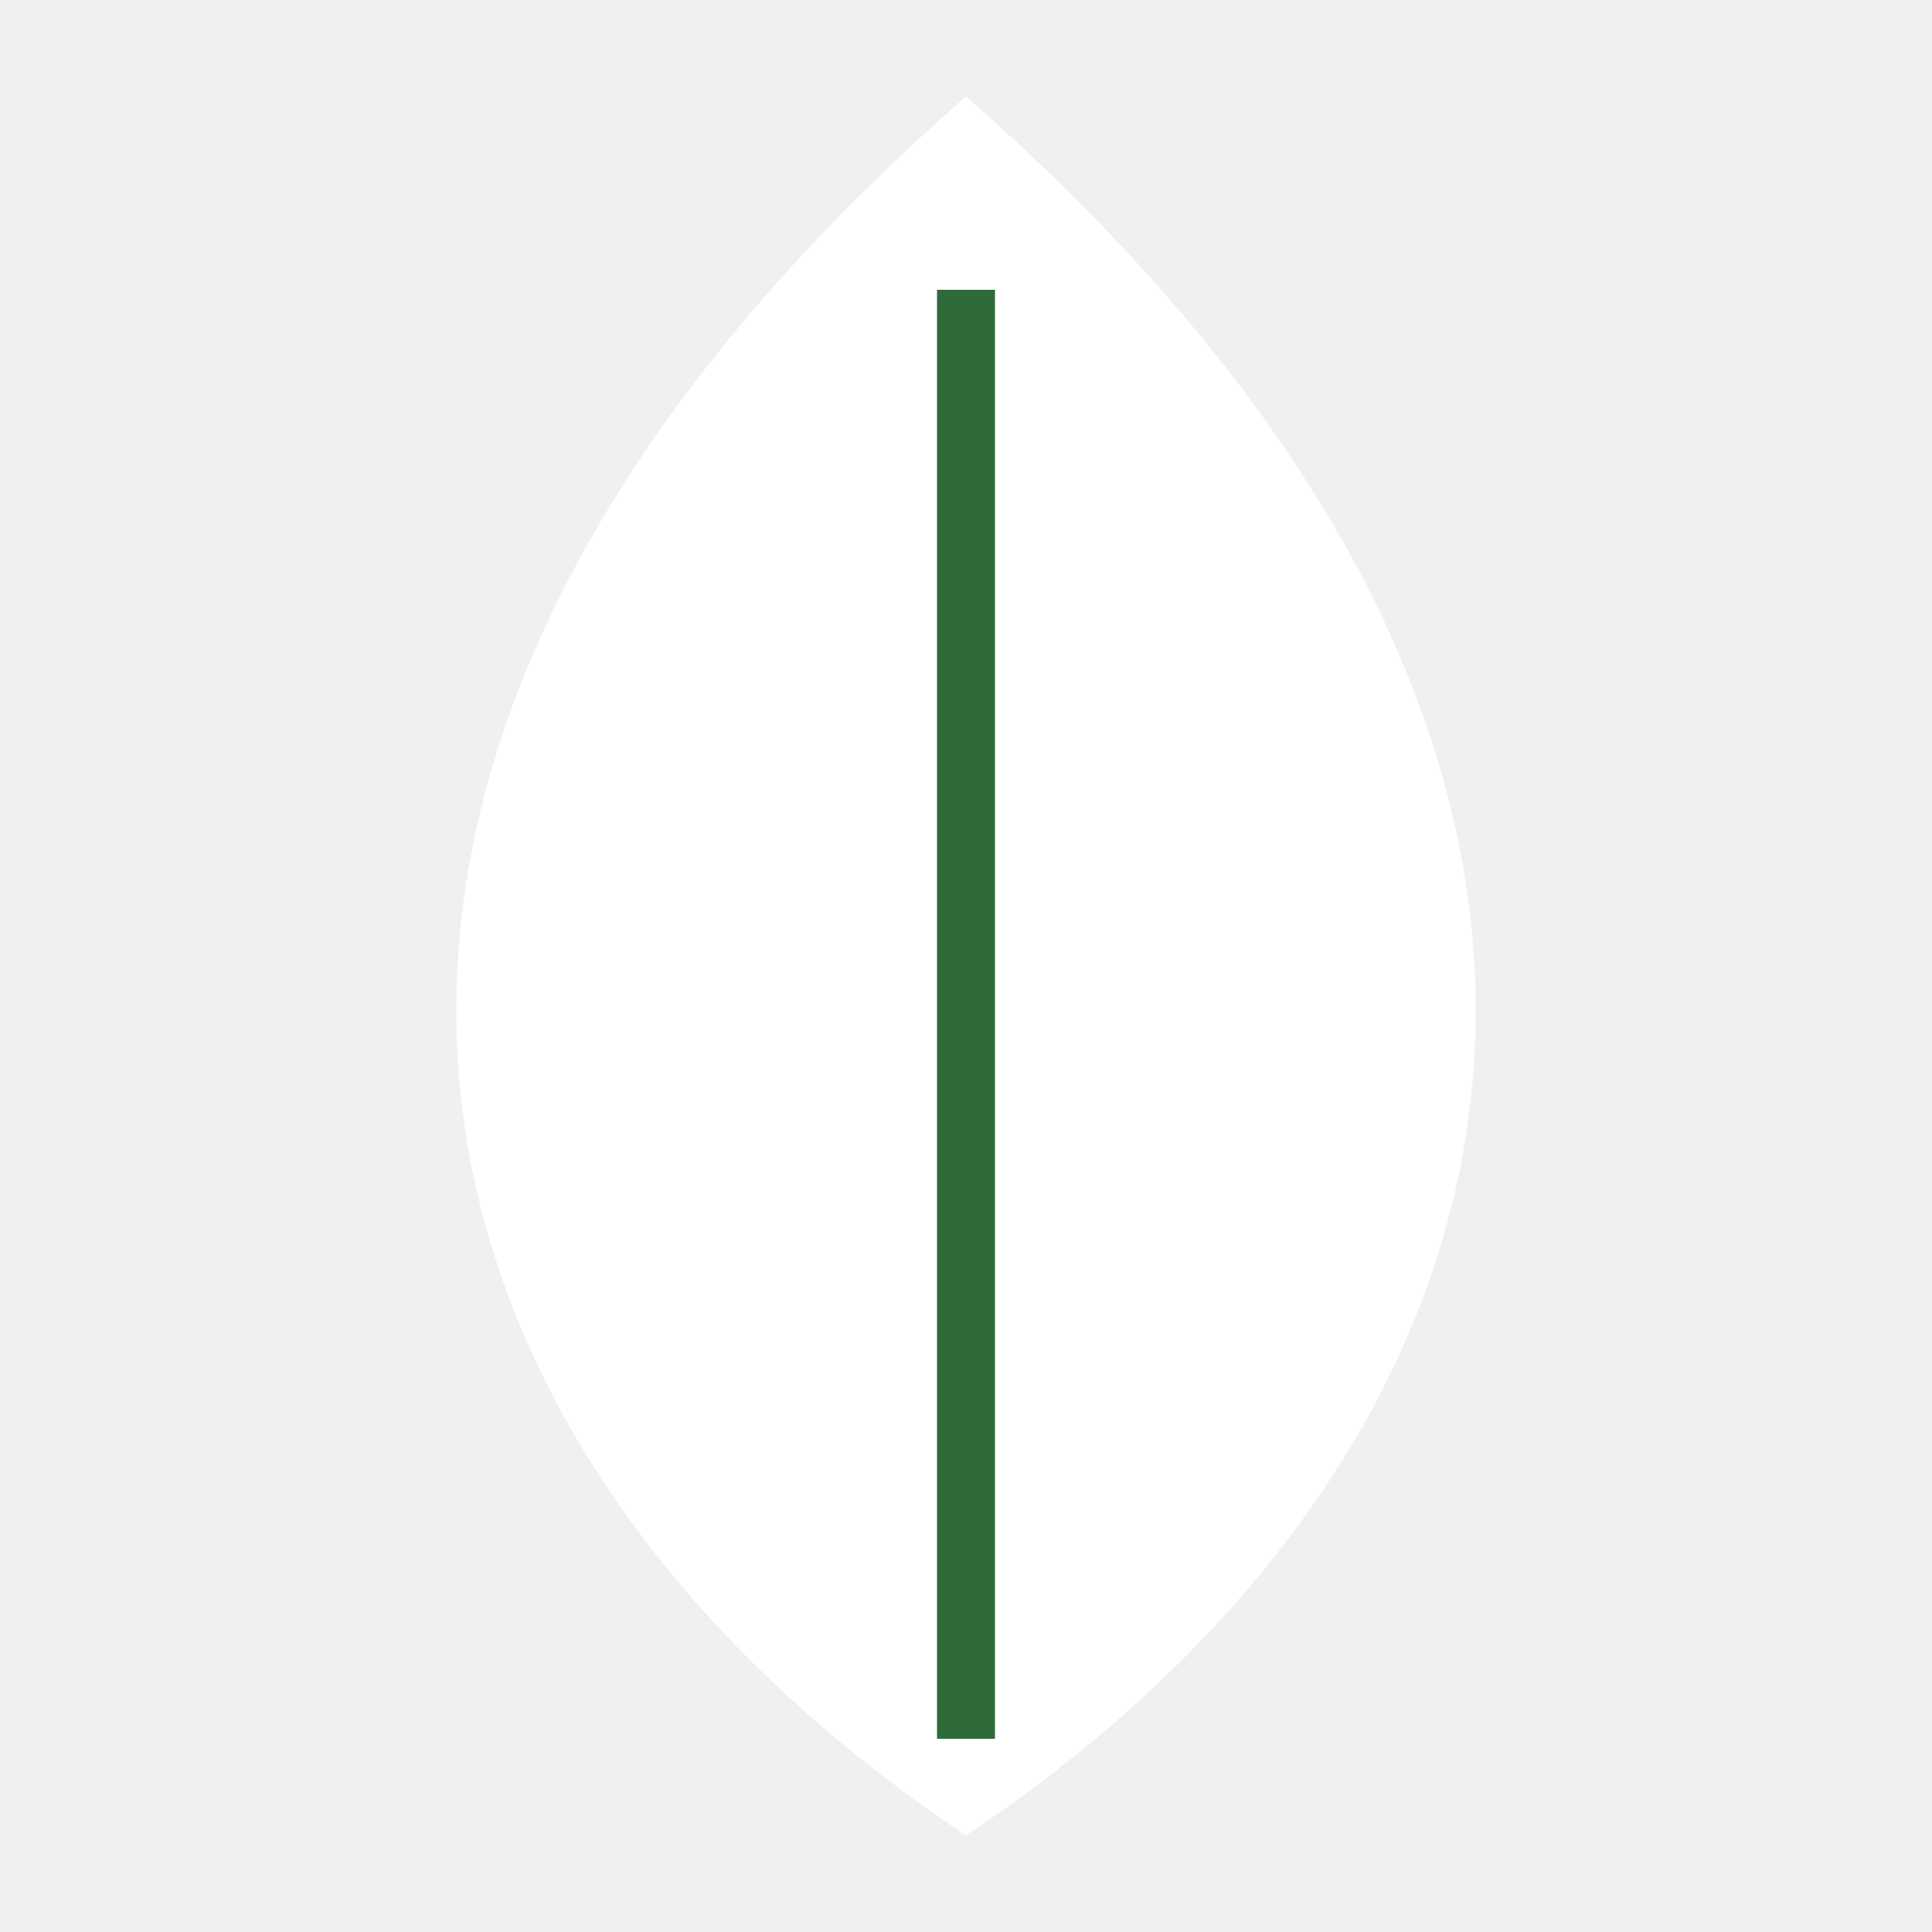
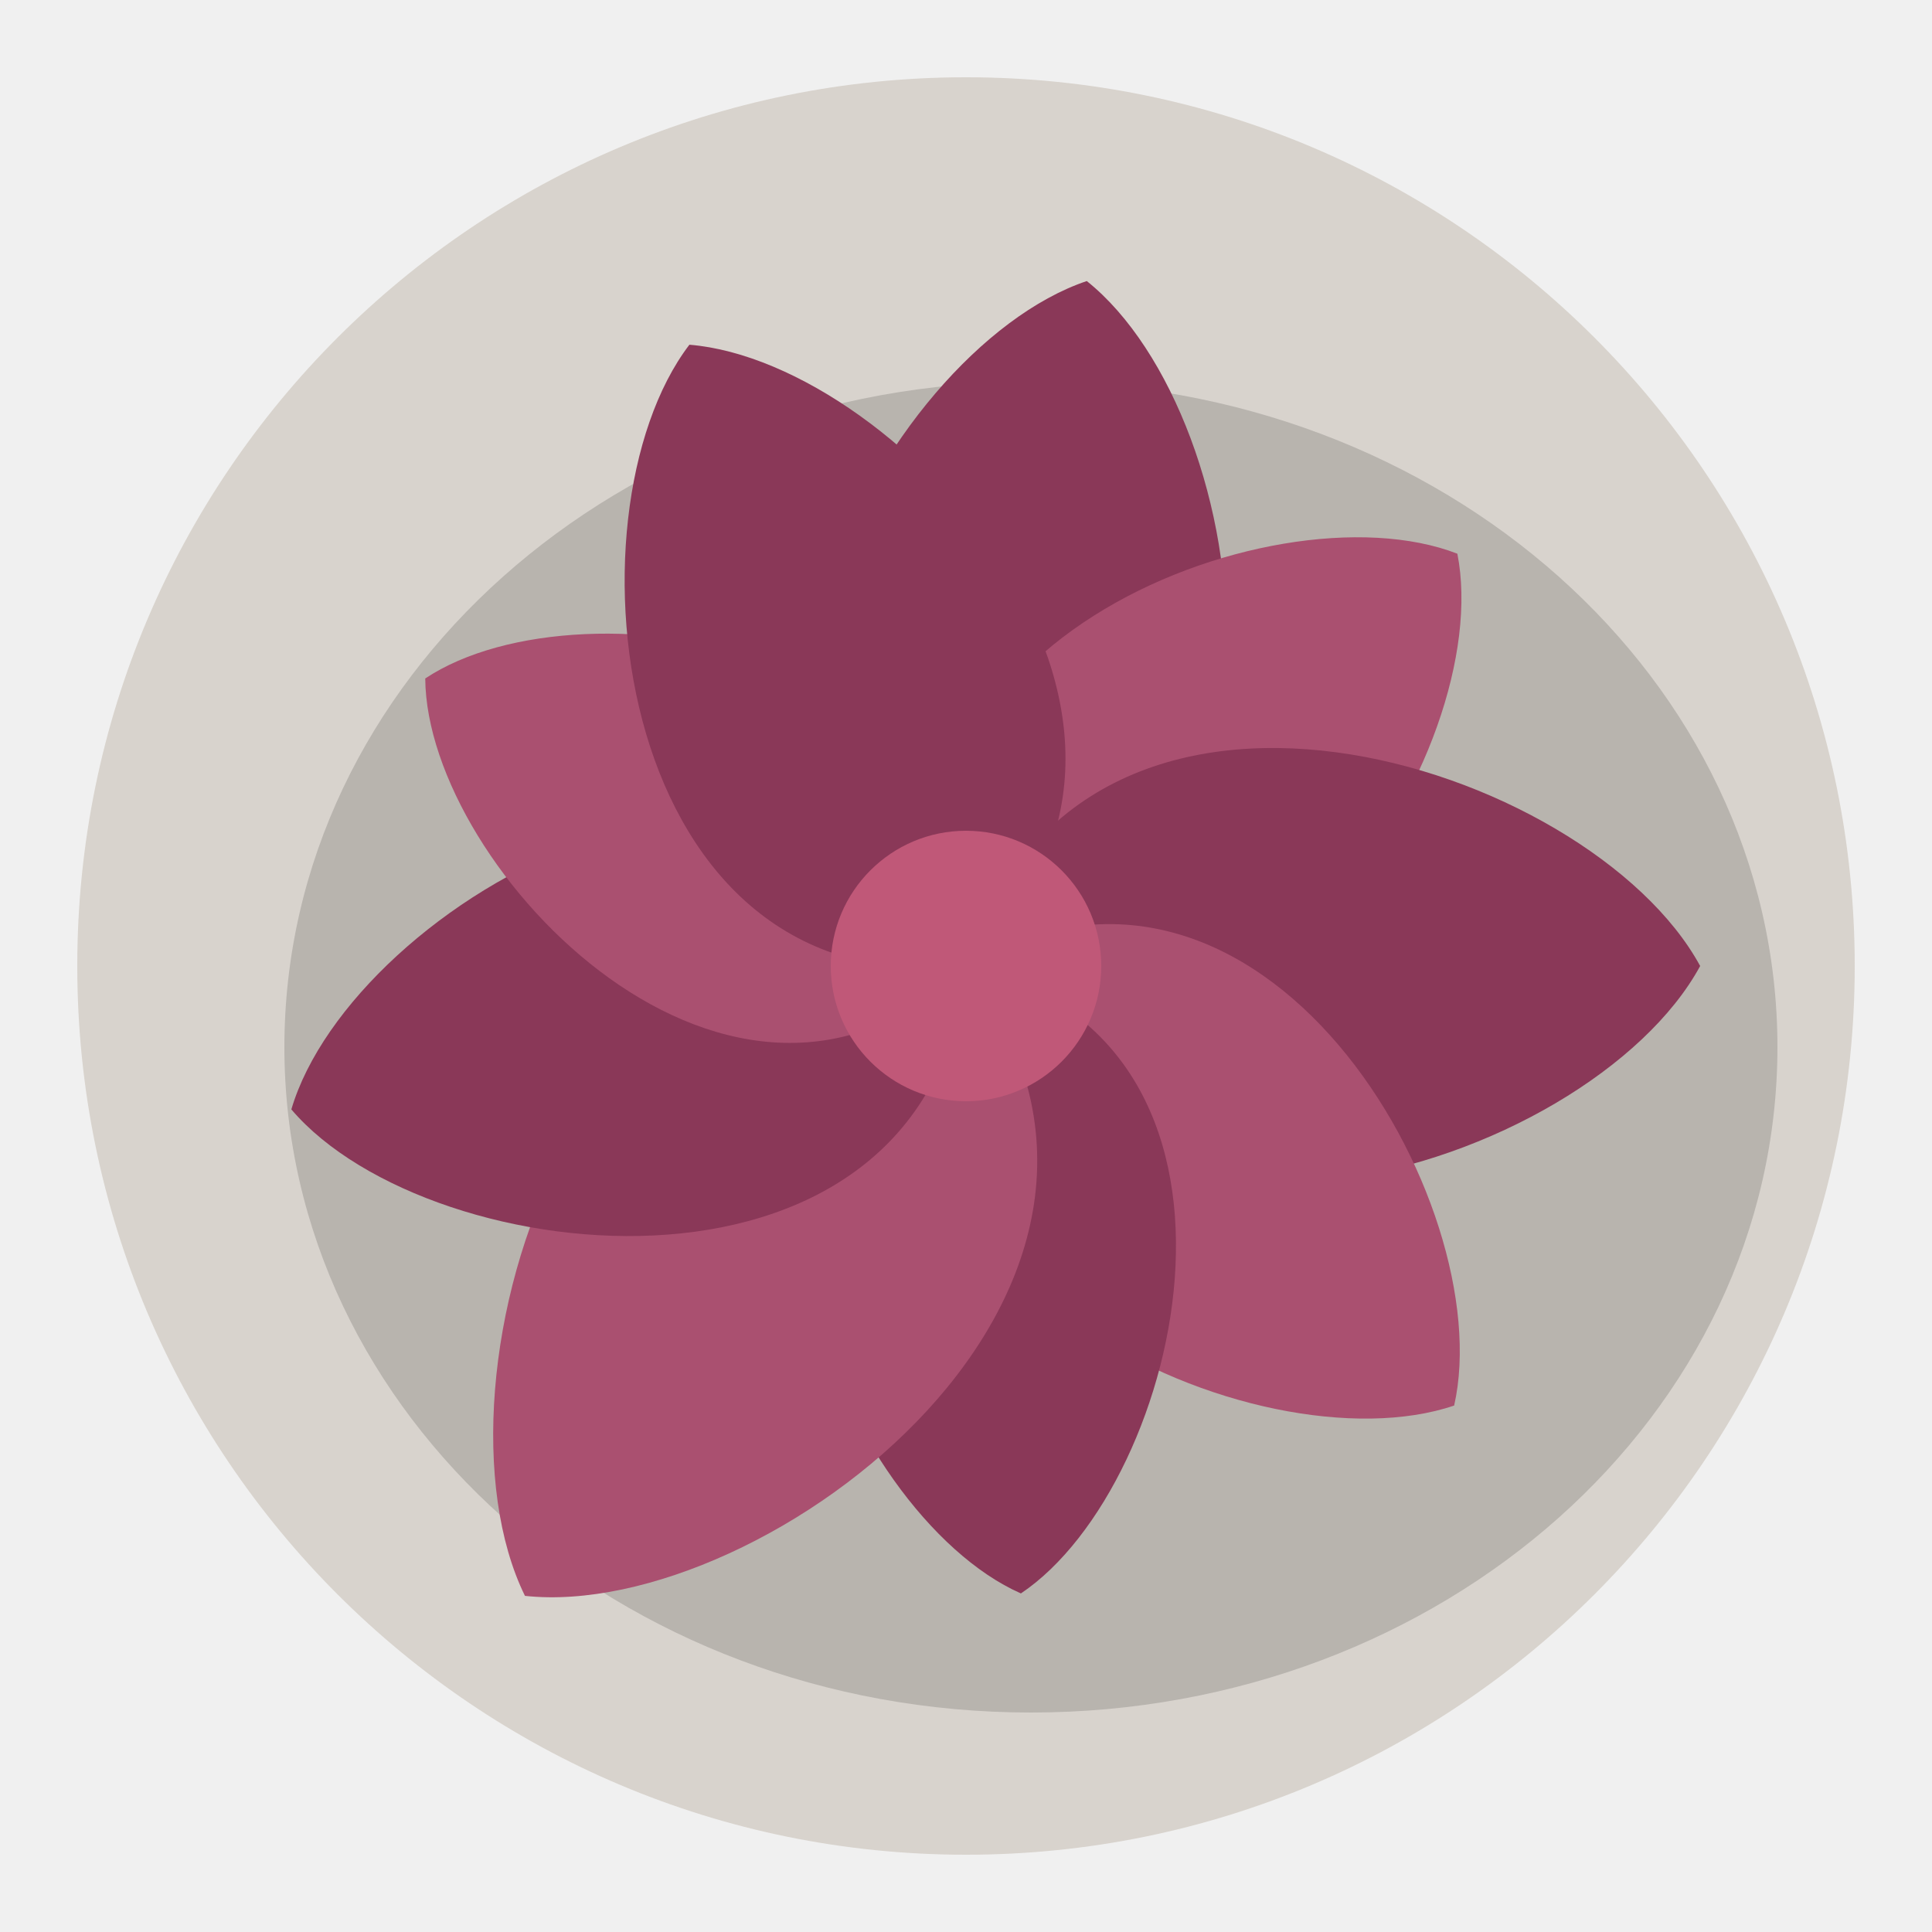
- <svg xmlns="http://www.w3.org/2000/svg" viewBox="0 0 100 100" role="img" aria-label="foglia decorativa">
-   <path d="M50 95C20 75 10 40 50 5c40 35 30 70 0 90Z" fill="#fff" />
-   <path d="M50 90V15" stroke="#2f6b3a" stroke-width="3" />
+ <svg xmlns="http://www.w3.org/2000/svg" viewBox="-50 -50 100 100" width="100" height="100" role="img" aria-label="loboda">
+   <circle cx="0" cy="0" r="46" fill="#6b4e2a" opacity="0.18" />
+   <ellipse cx="3.36" cy="4.2" rx="38.64" ry="34.44" fill="rgba(0,0,0,.15)" />
+   <g transform="rotate(10)">
+     <path d="M0 0 C 18 -5.8, 9.9 -30.6, 0 -36 C -9.9 -30.6, -18 -5.8, 0 0 Z" fill="#8a3858" />
+   </g>
+   <g transform="rotate(50)">
+     <path d="M0 0 C 16.6 -5.3, 9.1 -28.2, 0 -33.2 C -9.1 -28.2, -16.6 -5.3, 0 0 Z" fill="#aa5070" />
+   </g>
+   <g transform="rotate(90)">
+     <path d="M0 0 C 19 -6.1, 10.5 -32.3, 0 -38 C -10.5 -32.3, -19 -6.1, 0 0 Z" fill="#8a3858" />
+   </g>
+   <g transform="rotate(132)">
+     <path d="M0 0 C 17 -5.4, 9.3 -28.8, 0 -34 C -9.3 -28.8, -17 -5.4, 0 0 Z" fill="#aa5070" />
+   </g>
+   <g transform="rotate(175)">
+     <path d="M0 0 C 16.3 -5.2, 8.9 -27.7, 0 -32.6 C -8.9 -27.7, -16.3 -5.2, 0 0 Z" fill="#8a3858" />
+   </g>
+   <g transform="rotate(215)">
+     <path d="M0 0 C 19.9 -6.3, 10.9 -33.8, 0 -39.8 C -10.9 -33.8, -19.9 -6.3, 0 0 Z" fill="#aa5070" />
+   </g>
+   <g transform="rotate(258)">
+     <path d="M0 0 C 17.9 -5.7, 9.8 -30.4, 0 -35.7 C -9.8 -30.4, -17.9 -5.7, 0 0 Z" fill="#8a3858" />
+   </g>
+   <g transform="rotate(298)">
+     <path d="M0 0 C 15.9 -5.1, 8.7 -27, 0 -31.7 C -8.7 -27, -15.9 -5.1, 0 0 Z" fill="#aa5070" />
+   </g>
+   <g transform="rotate(336)">
+     <path d="M0 0 C 17.6 -5.6, 9.7 -29.9, 0 -35.2 C -9.7 -29.9, -17.6 -5.6, 0 0 Z" fill="#8a3858" />
+   </g>
+   <circle r="7" fill="#c05878" />
</svg>
